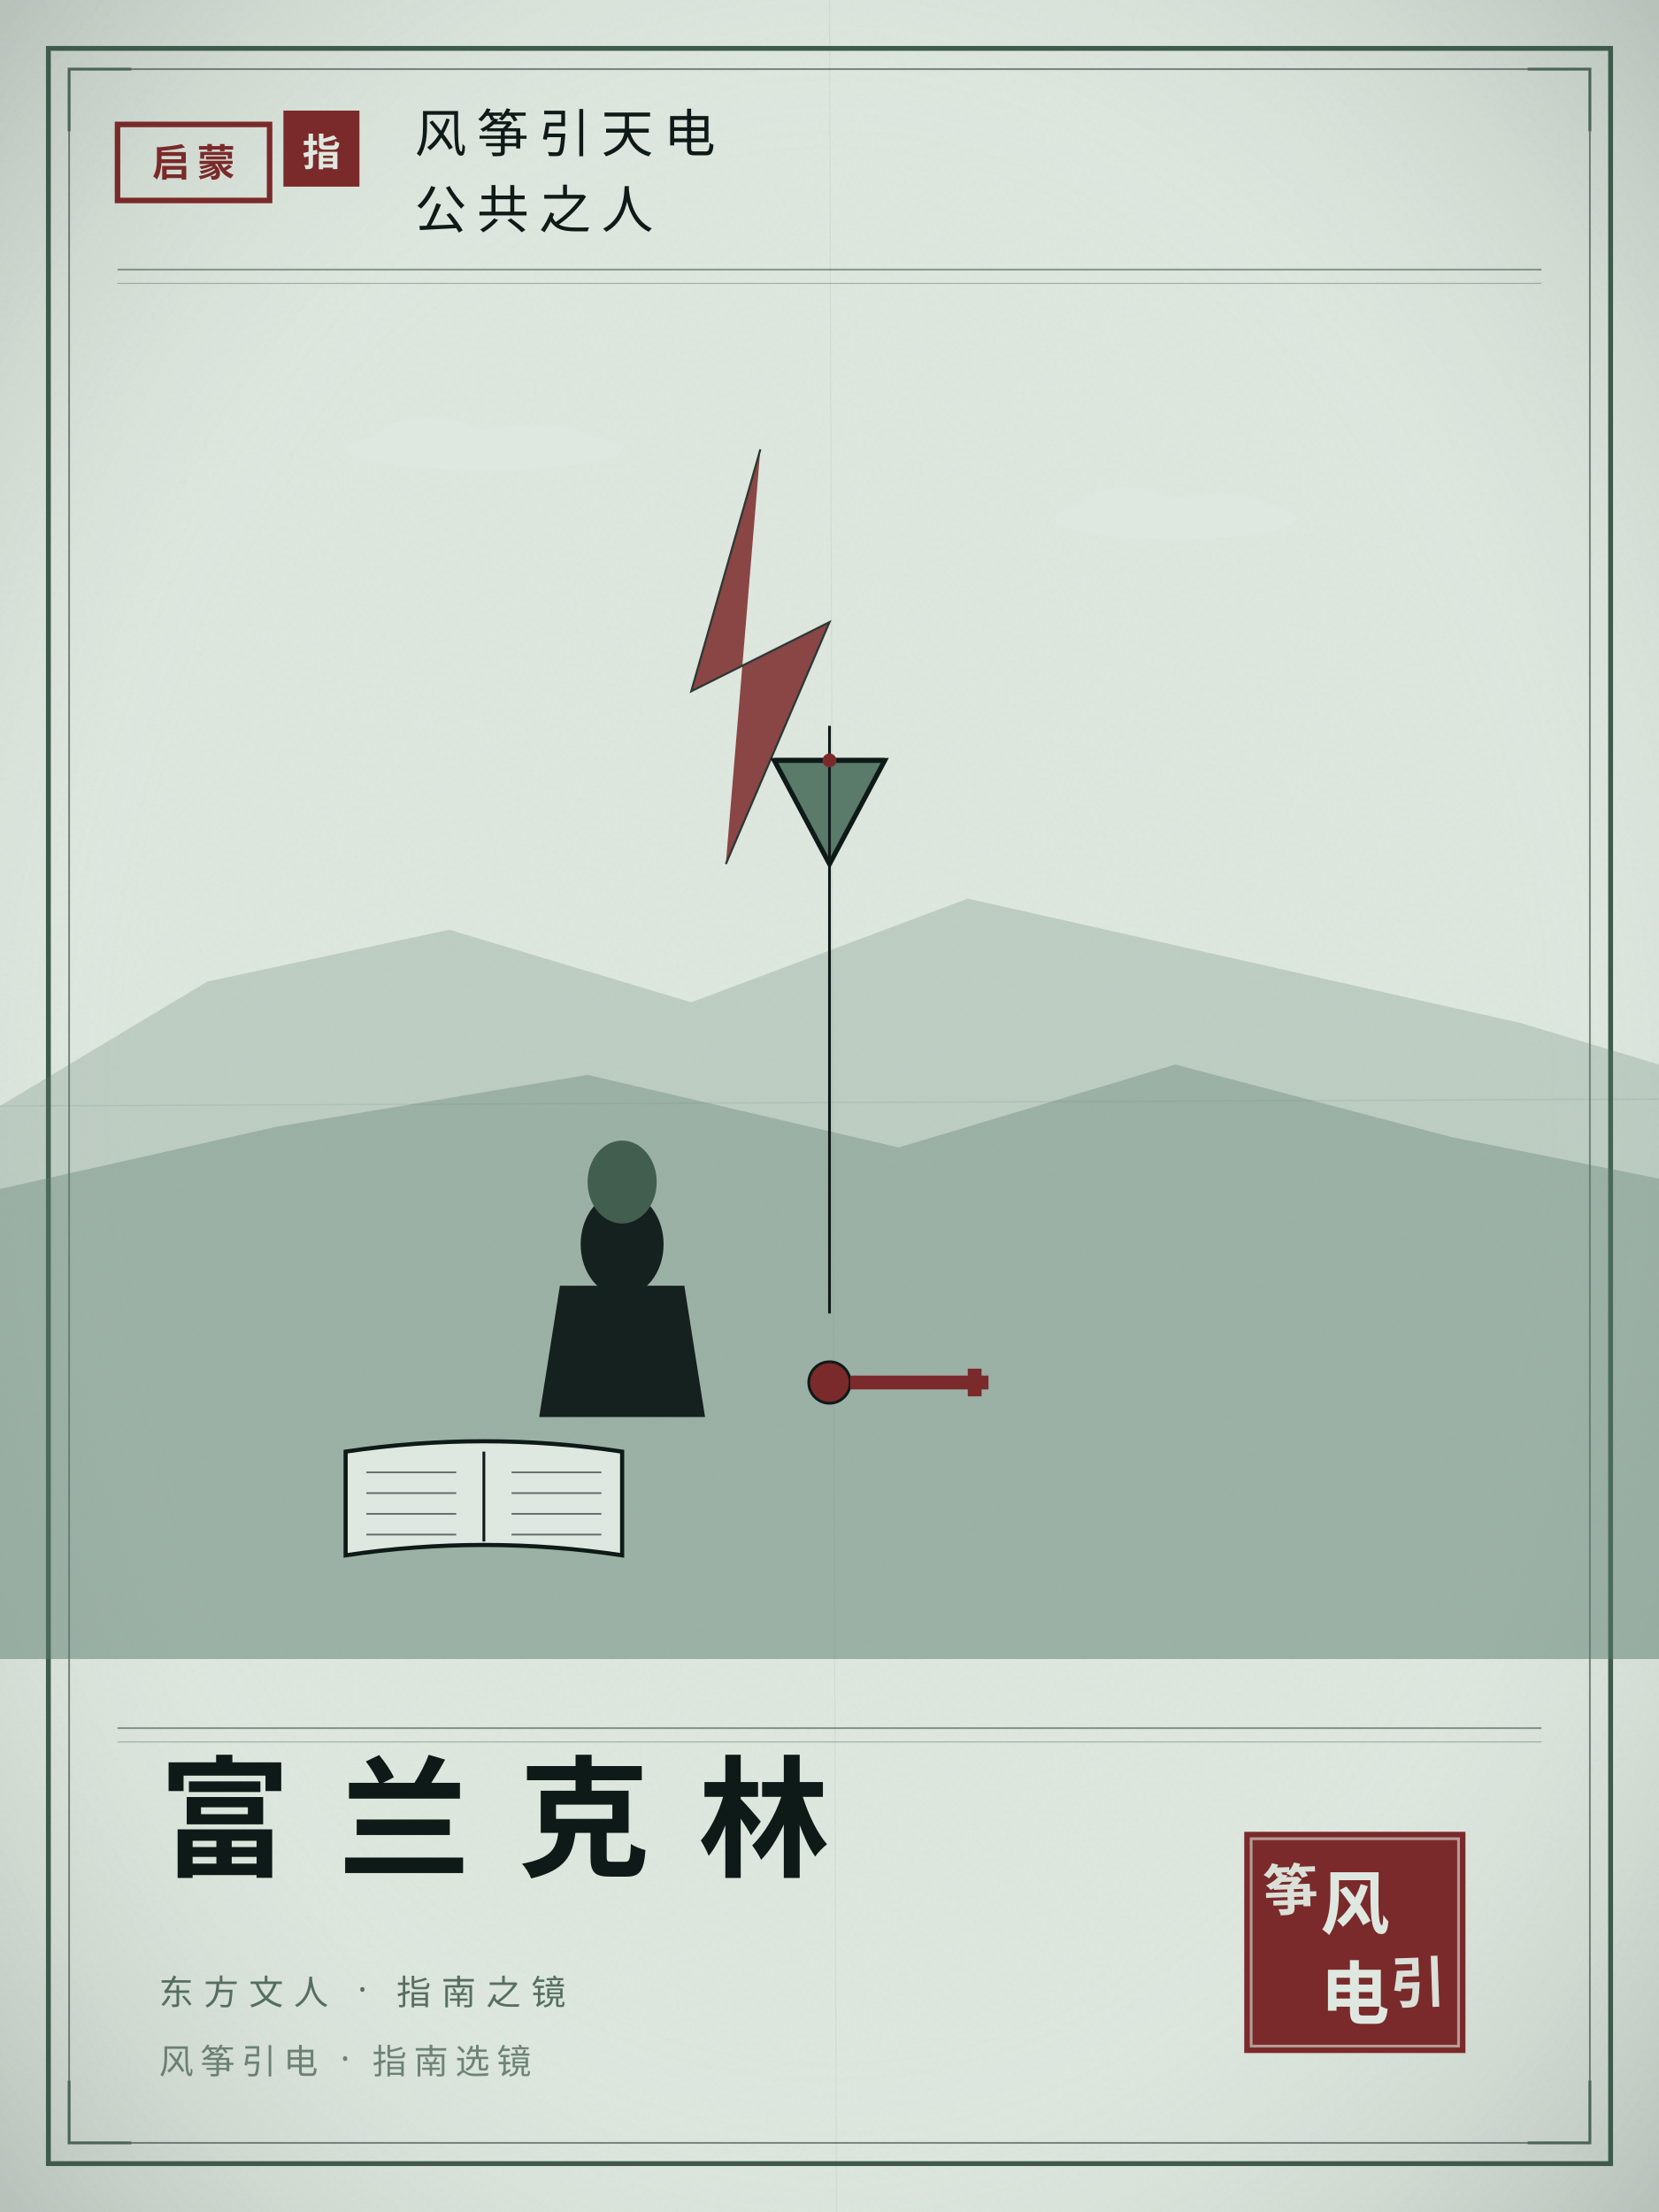
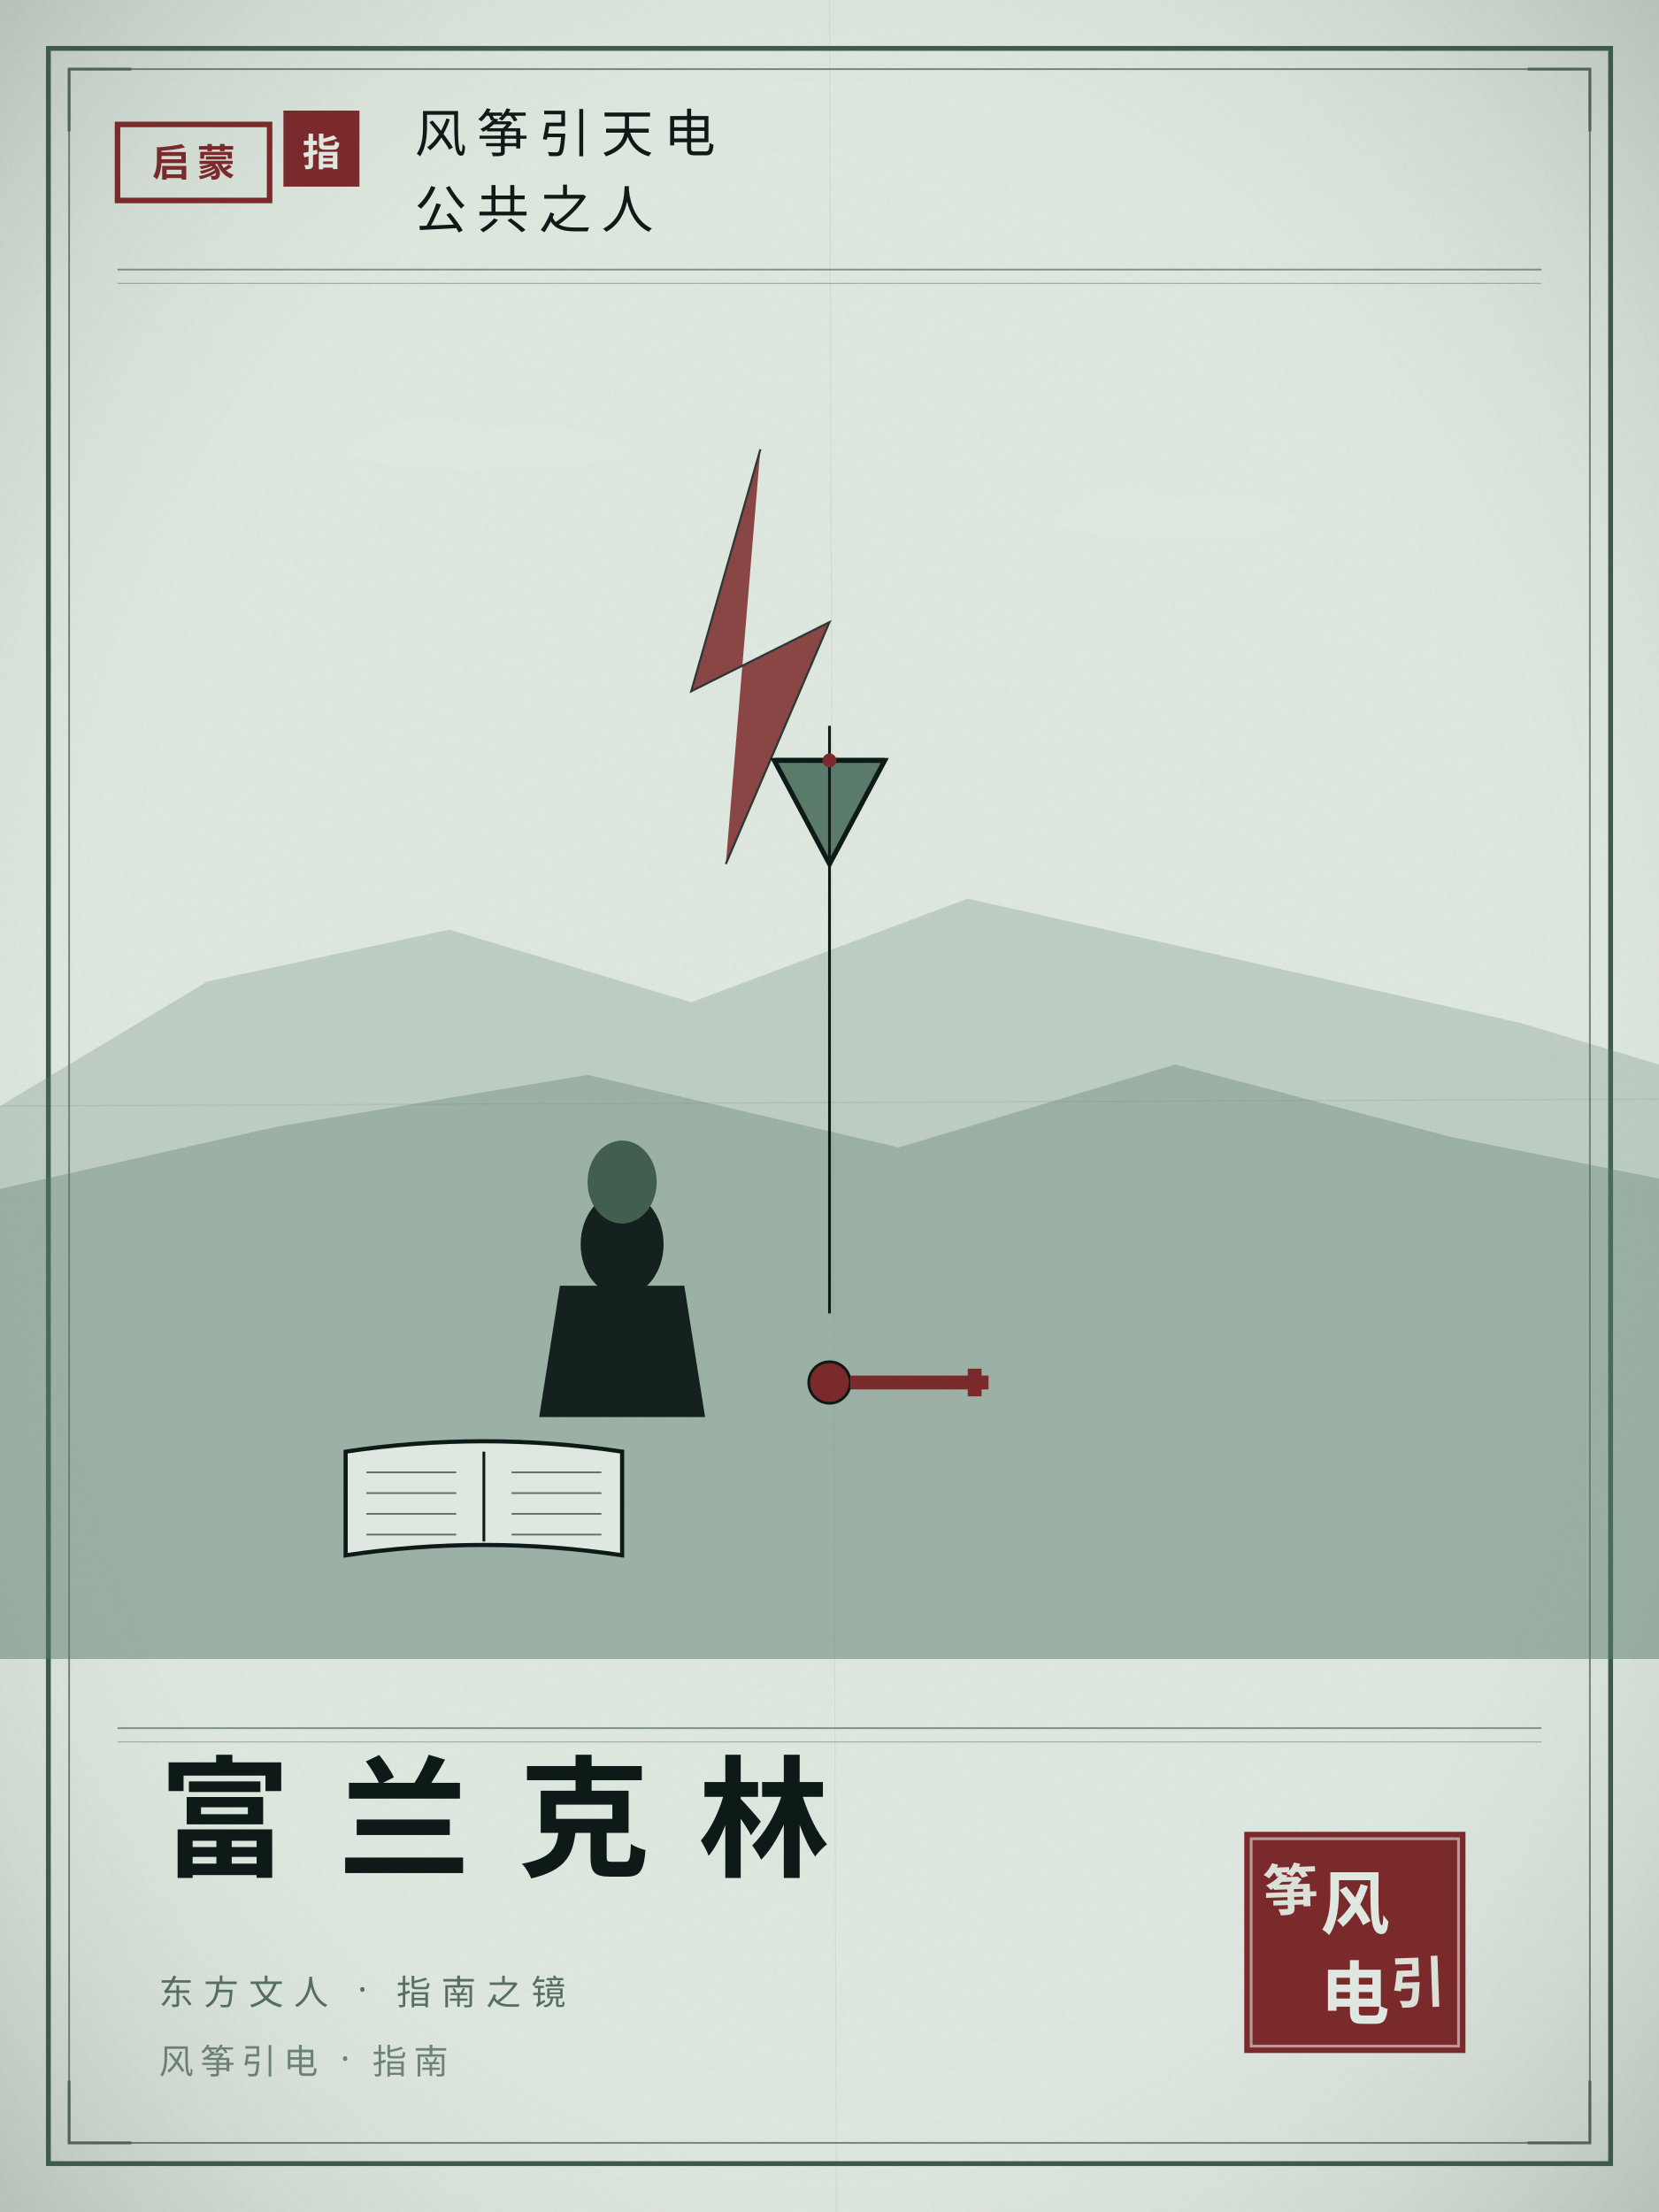
<svg xmlns="http://www.w3.org/2000/svg" viewBox="0 0 480 640" width="480" height="640" preserveAspectRatio="xMidYMid meet">
  <defs>
    <filter id="ink-103" x="-10%" y="-10%" width="120%" height="120%">
      <feTurbulence type="fractalNoise" baseFrequency="0.022" numOctaves="2" seed="103" result="noise" />
      <feDisplacementMap in="SourceGraphic" in2="noise" scale="2.4" />
    </filter>
    <filter id="ink-strong-103" x="-10%" y="-10%" width="120%" height="120%">
      <feTurbulence type="fractalNoise" baseFrequency="0.045" numOctaves="3" seed="110" result="noise" />
      <feDisplacementMap in="SourceGraphic" in2="noise" scale="3.6" />
    </filter>
    <filter id="wash-103" x="-20%" y="-20%" width="140%" height="140%">
      <feTurbulence type="fractalNoise" baseFrequency="0.018" numOctaves="2" seed="106" result="t" />
      <feDisplacementMap in="SourceGraphic" in2="t" scale="6" />
      <feGaussianBlur stdDeviation="0.6" />
    </filter>
    <filter id="haze-103">
      <feGaussianBlur stdDeviation="2.4" />
    </filter>
    <filter id="paper-103" x="0%" y="0%" width="100%" height="100%">
      <feTurbulence type="fractalNoise" baseFrequency="0.85" numOctaves="2" seed="114" result="grain" />
      <feColorMatrix in="grain" type="matrix" values="0 0 0 0 0.45                 0 0 0 0 0.35                 0 0 0 0 0.20                 0 0 0 0.10 0" />
    </filter>
  </defs>
  <rect x="0" y="0" width="480" height="640" fill="#dee8e0" />
  <rect x="0" y="0" width="480" height="640" fill="#dee8e0" filter="url(#paper-103)" opacity="0.55" />
  <radialGradient id="vignette-103" cx="50%" cy="50%" r="70%">
    <stop offset="60%" stop-color="#dee8e0" stop-opacity="0" />
    <stop offset="100%" stop-color="#0e1a18" stop-opacity="0.18" />
  </radialGradient>
  <rect x="0" y="0" width="480" height="640" fill="url(#vignette-103)" />
  <path d="M 0 320 L 480 318" stroke="#0e1a18" stroke-width="0.4" opacity="0.08" />
  <path d="M 240 0 L 242 640" stroke="#0e1a18" stroke-width="0.3" opacity="0.06" />
  <rect x="14" y="14" width="452" height="612" fill="none" stroke="#3e5a4a" stroke-width="1.4" />
  <rect x="20" y="20" width="440" height="600" fill="none" stroke="#0e1a18" stroke-width="0.5" opacity="0.5" />
  <g stroke="#3e5a4a" stroke-width="0.9" fill="none" opacity="0.7">
    <path d="M 20 38 L 20 20 L 38 20" />
    <path d="M 442 20 L 460 20 L 460 38" />
    <path d="M 460 602 L 460 620 L 442 620" />
    <path d="M 38 620 L 20 620 L 20 602" />
  </g>
  <g>
    <g transform="translate(34 36)">
      <rect x="0" y="0" width="44" height="22" fill="none" stroke="#7a2a2a" stroke-width="1.6" />
      <text x="22" y="15" text-anchor="middle" font-family="STKaiti, KaiTi, serif" font-size="11" fill="#7a2a2a" letter-spacing="2" font-weight="600">启蒙</text>
    </g>
    <g transform="translate(82 32)">
      <rect x="0" y="0" width="22" height="22" fill="#7a2a2a" />
      <text x="11" y="16" text-anchor="middle" font-family="serif" font-size="11" fill="#dee8e0" font-weight="700">指</text>
    </g>
    <g transform="translate(120 44)">
      <text font-family="STKaiti, KaiTi, serif" font-size="15" fill="#0e1a18" letter-spacing="3" font-weight="500">
        <tspan x="0" dy="0">风筝引天电</tspan>
        <tspan x="0" dy="22">公共之人</tspan>
      </text>
    </g>
    <line x1="34" y1="78" x2="446" y2="78" stroke="#3e5a4a" stroke-width="0.5" opacity="0.6" />
    <line x1="34" y1="82" x2="446" y2="82" stroke="#3e5a4a" stroke-width="0.3" opacity="0.4" />
  </g>
  <g>
    <g filter="url(#haze-50)" opacity="0.7">
      <path d="M 0 320 L 60 284 L 130 269 L 200 290 L 280 260 L 360 278 L 440 296 L 480 308 L 480 480 L 0 480 Z" fill="#5a7a6a" opacity="0.35" />
      <path d="M 0 344 L 80 326 L 170 311 L 260 332 L 340 308 L 420 329 L 480 341 L 480 480 L 0 480 Z" fill="#5a7a6a" opacity="0.55" />
    </g>
    <g fill="#dee8e0" opacity="0.85">
      <ellipse cx="140" cy="130" rx="40" ry="6" />
      <ellipse cx="124" cy="126" rx="14.4" ry="5" />
      <ellipse cx="154.4" cy="127" rx="16" ry="4" />
    </g>
    <g fill="#dee8e0" opacity="0.85">
      <ellipse cx="340" cy="150" rx="35" ry="6" />
      <ellipse cx="326" cy="146" rx="12.6" ry="5" />
      <ellipse cx="352.6" cy="147" rx="14" ry="4" />
    </g>
    <g>
      <path d="M 100 420 Q 140 414 180 420 L 180 450 Q 140 444 100 450 Z" fill="#dee8e0" stroke="#0e1a18" stroke-width="1.2" />
      <line x1="140" y1="420" x2="140" y2="446" stroke="#0e1a18" stroke-width="0.8" />
      <line x1="106" y1="426" x2="132" y2="426" stroke="#0e1a18" stroke-width="0.5" opacity="0.6" />
      <line x1="106" y1="432" x2="132" y2="432" stroke="#0e1a18" stroke-width="0.5" opacity="0.6" />
      <line x1="106" y1="438" x2="132" y2="438" stroke="#0e1a18" stroke-width="0.5" opacity="0.6" />
      <line x1="106" y1="444" x2="132" y2="444" stroke="#0e1a18" stroke-width="0.5" opacity="0.6" />
      <line x1="148" y1="426" x2="174" y2="426" stroke="#0e1a18" stroke-width="0.5" opacity="0.6" />
      <line x1="148" y1="432" x2="174" y2="432" stroke="#0e1a18" stroke-width="0.5" opacity="0.6" />
      <line x1="148" y1="438" x2="174" y2="438" stroke="#0e1a18" stroke-width="0.5" opacity="0.6" />
      <line x1="148" y1="444" x2="174" y2="444" stroke="#0e1a18" stroke-width="0.5" opacity="0.6" />
    </g>
    <g transform="translate(240 220)">
      <path d="M -16 0 L 16 0 L 0 30 Z" fill="#5a7a6a" stroke="#0e1a18" stroke-width="1.4" />
      <path d="M -16 0 L 16 0" stroke="#0e1a18" stroke-width="1.4" />
      <path d="M 0 -10 L 0 30" stroke="#0e1a18" stroke-width="0.8" />
      <path d="M 0 30 Q 0 80 0 160" stroke="#0e1a18" stroke-width="0.8" fill="none" />
      <circle cx="0" cy="0" r="2" fill="#7a2a2a" />
    </g>
    <g transform="translate(240 400)" fill="#7a2a2a">
      <circle cx="0" cy="0" r="6" stroke="#0e1a18" stroke-width="0.8" />
      <rect x="6" y="-2" width="40" height="4" />
      <rect x="40" y="-4" width="4" height="8" />
    </g>
    <path d="M 220 130 L 200 200 L 240 180 L 210 250" fill="#7a2a2a" opacity="0.85" stroke="#0e1a18" stroke-width="0.6" />
    <g transform="translate(180 360)" fill="#0e1a18" opacity="0.95">
      <ellipse cx="0" cy="0" rx="12" ry="15" />
      <path d="M -18 12 L -24 50 L 24 50 L 18 12 Z" />
      <ellipse cx="0" cy="-18" rx="10" ry="12" fill="#3e5a4a" />
    </g>
  </g>
  <g>
    <line x1="34" y1="500" x2="446" y2="500" stroke="#3e5a4a" stroke-width="0.5" opacity="0.6" />
    <line x1="34" y1="504" x2="446" y2="504" stroke="#3e5a4a" stroke-width="0.3" opacity="0.4" />
    <g transform="translate(46 540)">
      <text font-family="STKaiti, KaiTi, serif" font-size="38" fill="#0e1a18" letter-spacing="14" font-weight="700">富兰克林</text>
      <text x="0" y="40" font-family="STKaiti, KaiTi, serif" font-size="10" fill="#3e5a4a" letter-spacing="3" opacity="0.85">东方文人 · 指南之镜</text>
    </g>
    <g transform="translate(360 530)">
      <rect x="0" y="0" width="64" height="64" fill="#7a2a2a" filter="url(#ink-53)" />
      <rect x="2" y="2" width="60" height="60" fill="none" stroke="#dee8e0" stroke-width="0.8" opacity="0.6" />
      <text x="32" y="28" text-anchor="middle" font-family="serif" font-size="20" fill="#dee8e0" font-weight="900">风</text>
      <text x="32" y="54" text-anchor="middle" font-family="serif" font-size="20" fill="#dee8e0" font-weight="900">电</text>
      <g transform="rotate(-2 32 32)" opacity="0.95">
        <text x="14" y="22" text-anchor="middle" font-family="serif" font-size="16" fill="#dee8e0" font-weight="900">筝</text>
        <text x="50" y="50" text-anchor="middle" font-family="serif" font-size="16" fill="#dee8e0" font-weight="900">引</text>
      </g>
    </g>
  </g>
  <g transform="translate(46 600)">
-     <text font-family="STKaiti, KaiTi, serif" font-size="10" fill="#3e5a4a" letter-spacing="2" opacity="0.7">风筝引电 · 指南选镜</text>
+     <text font-family="STKaiti, KaiTi, serif" font-size="10" fill="#3e5a4a" letter-spacing="2" opacity="0.7">风筝引电 · 指南</text>
  </g>
</svg>
